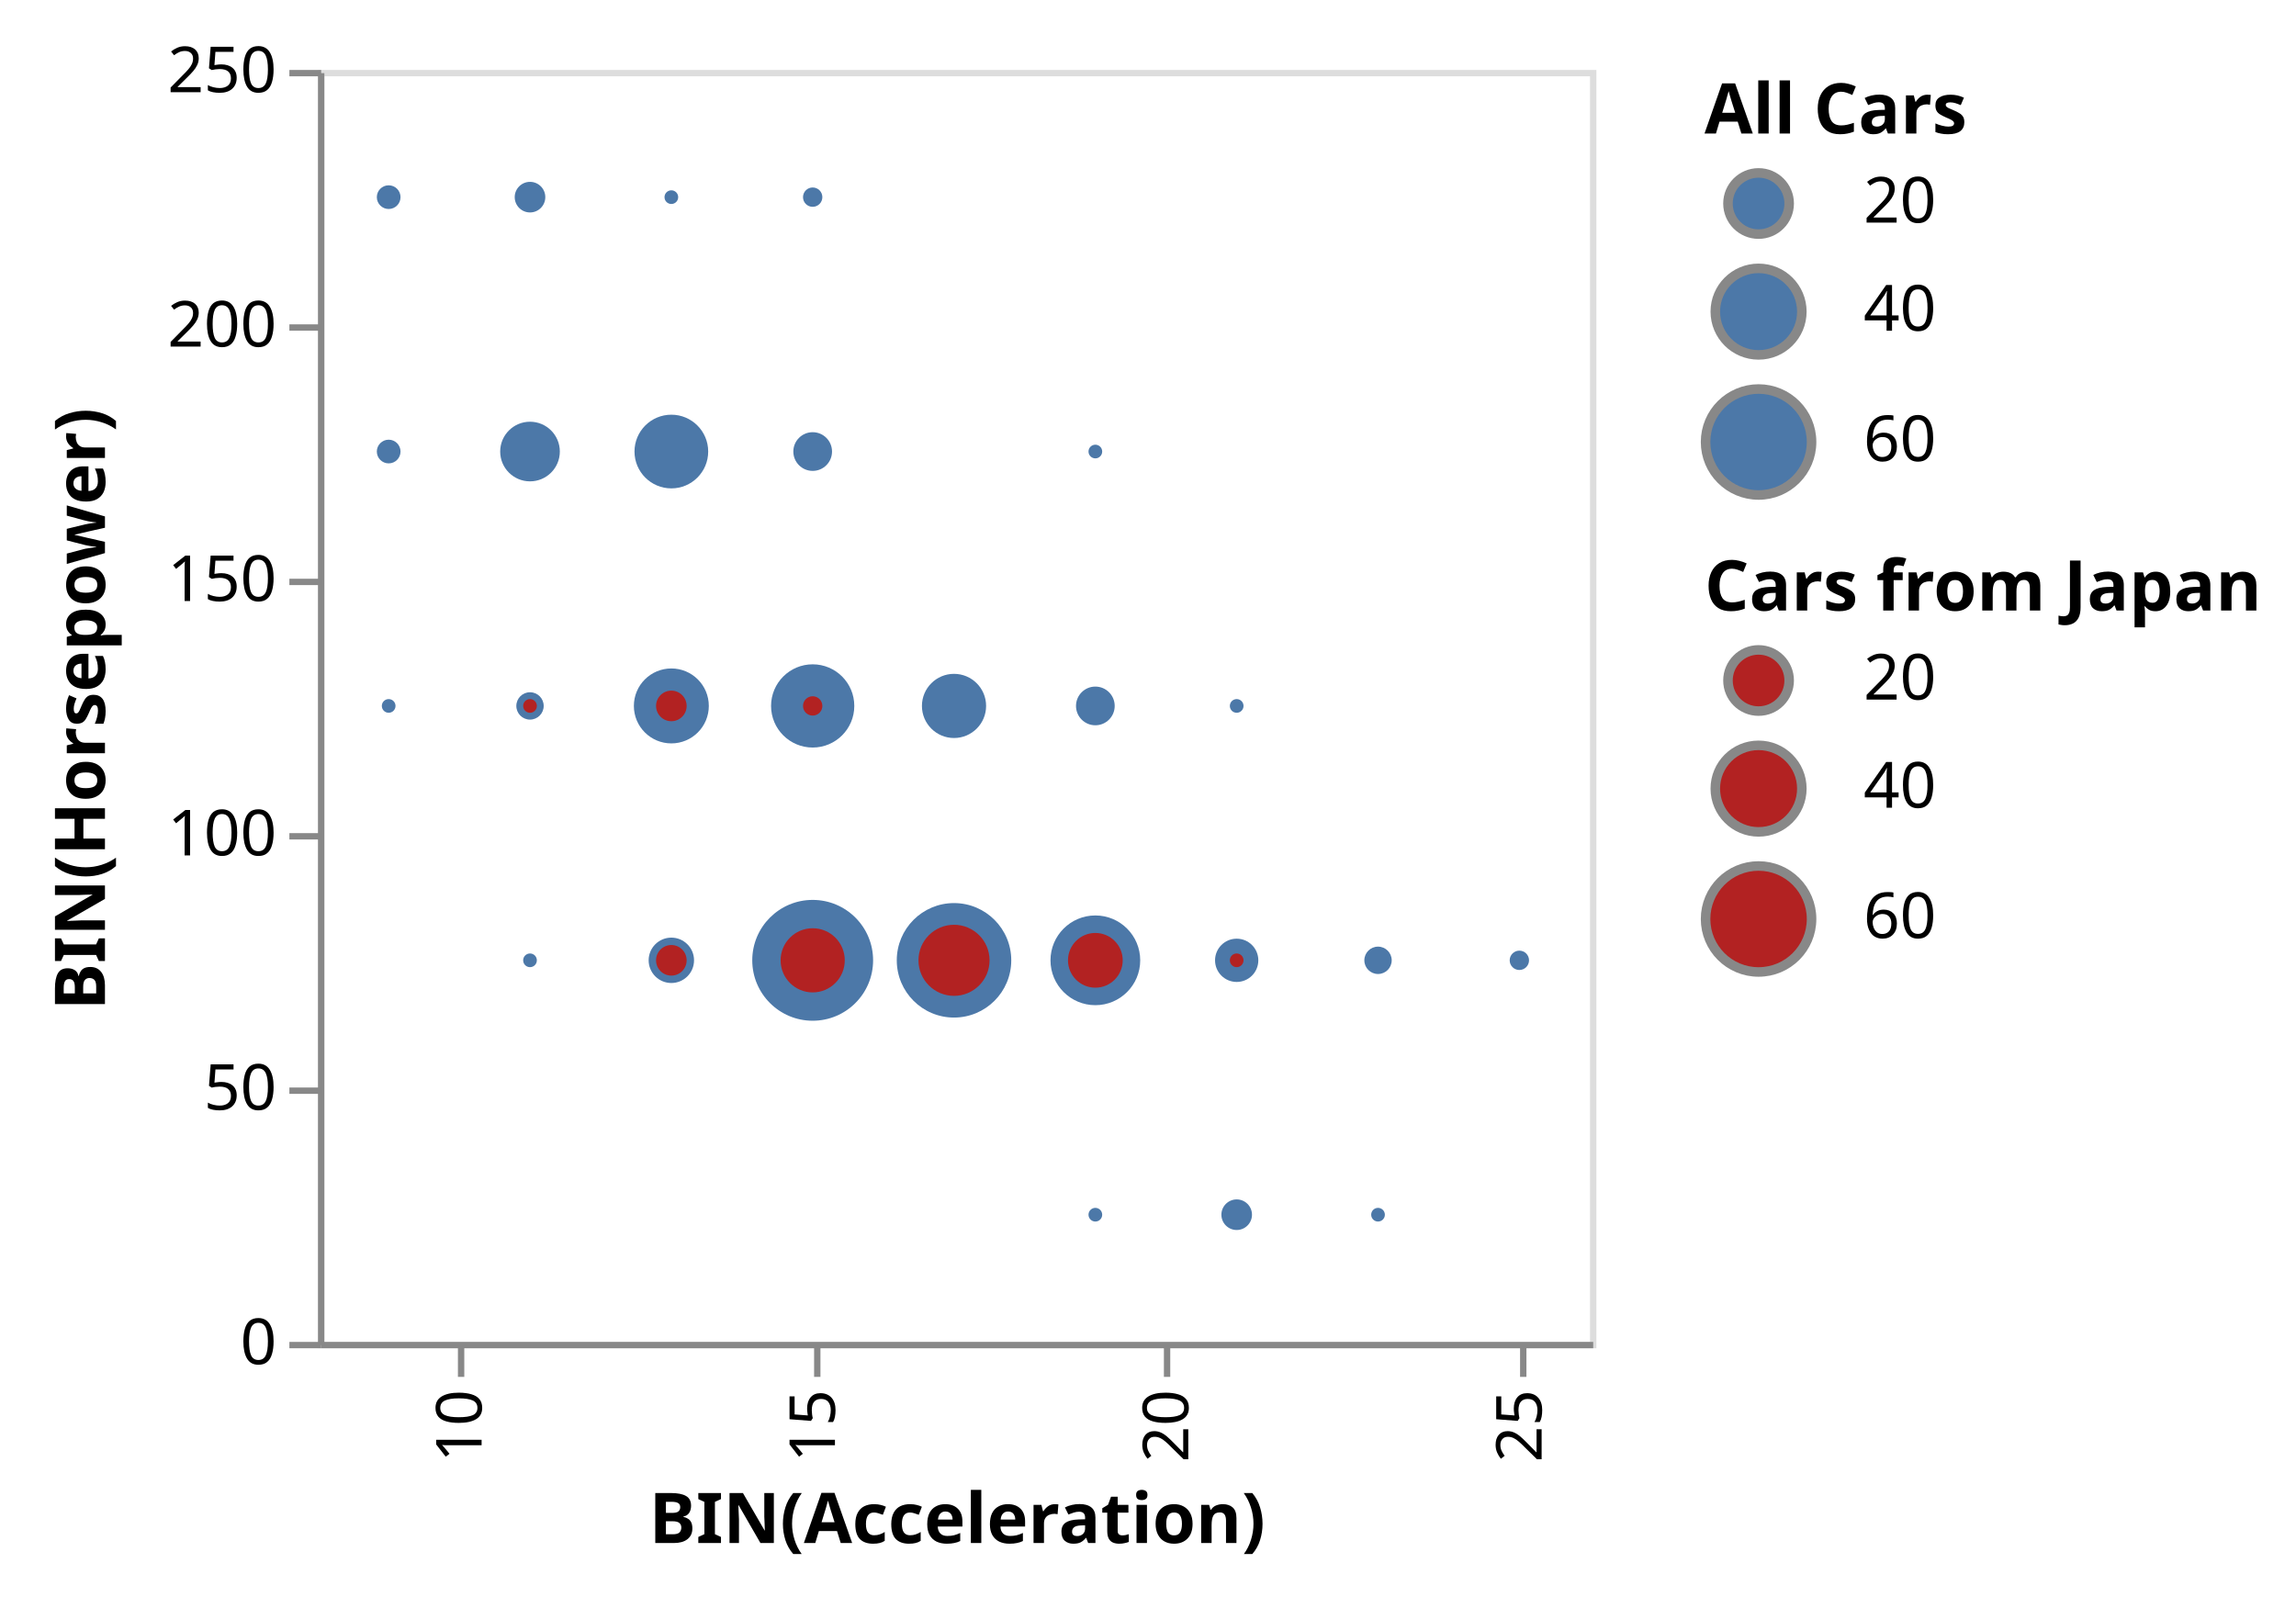
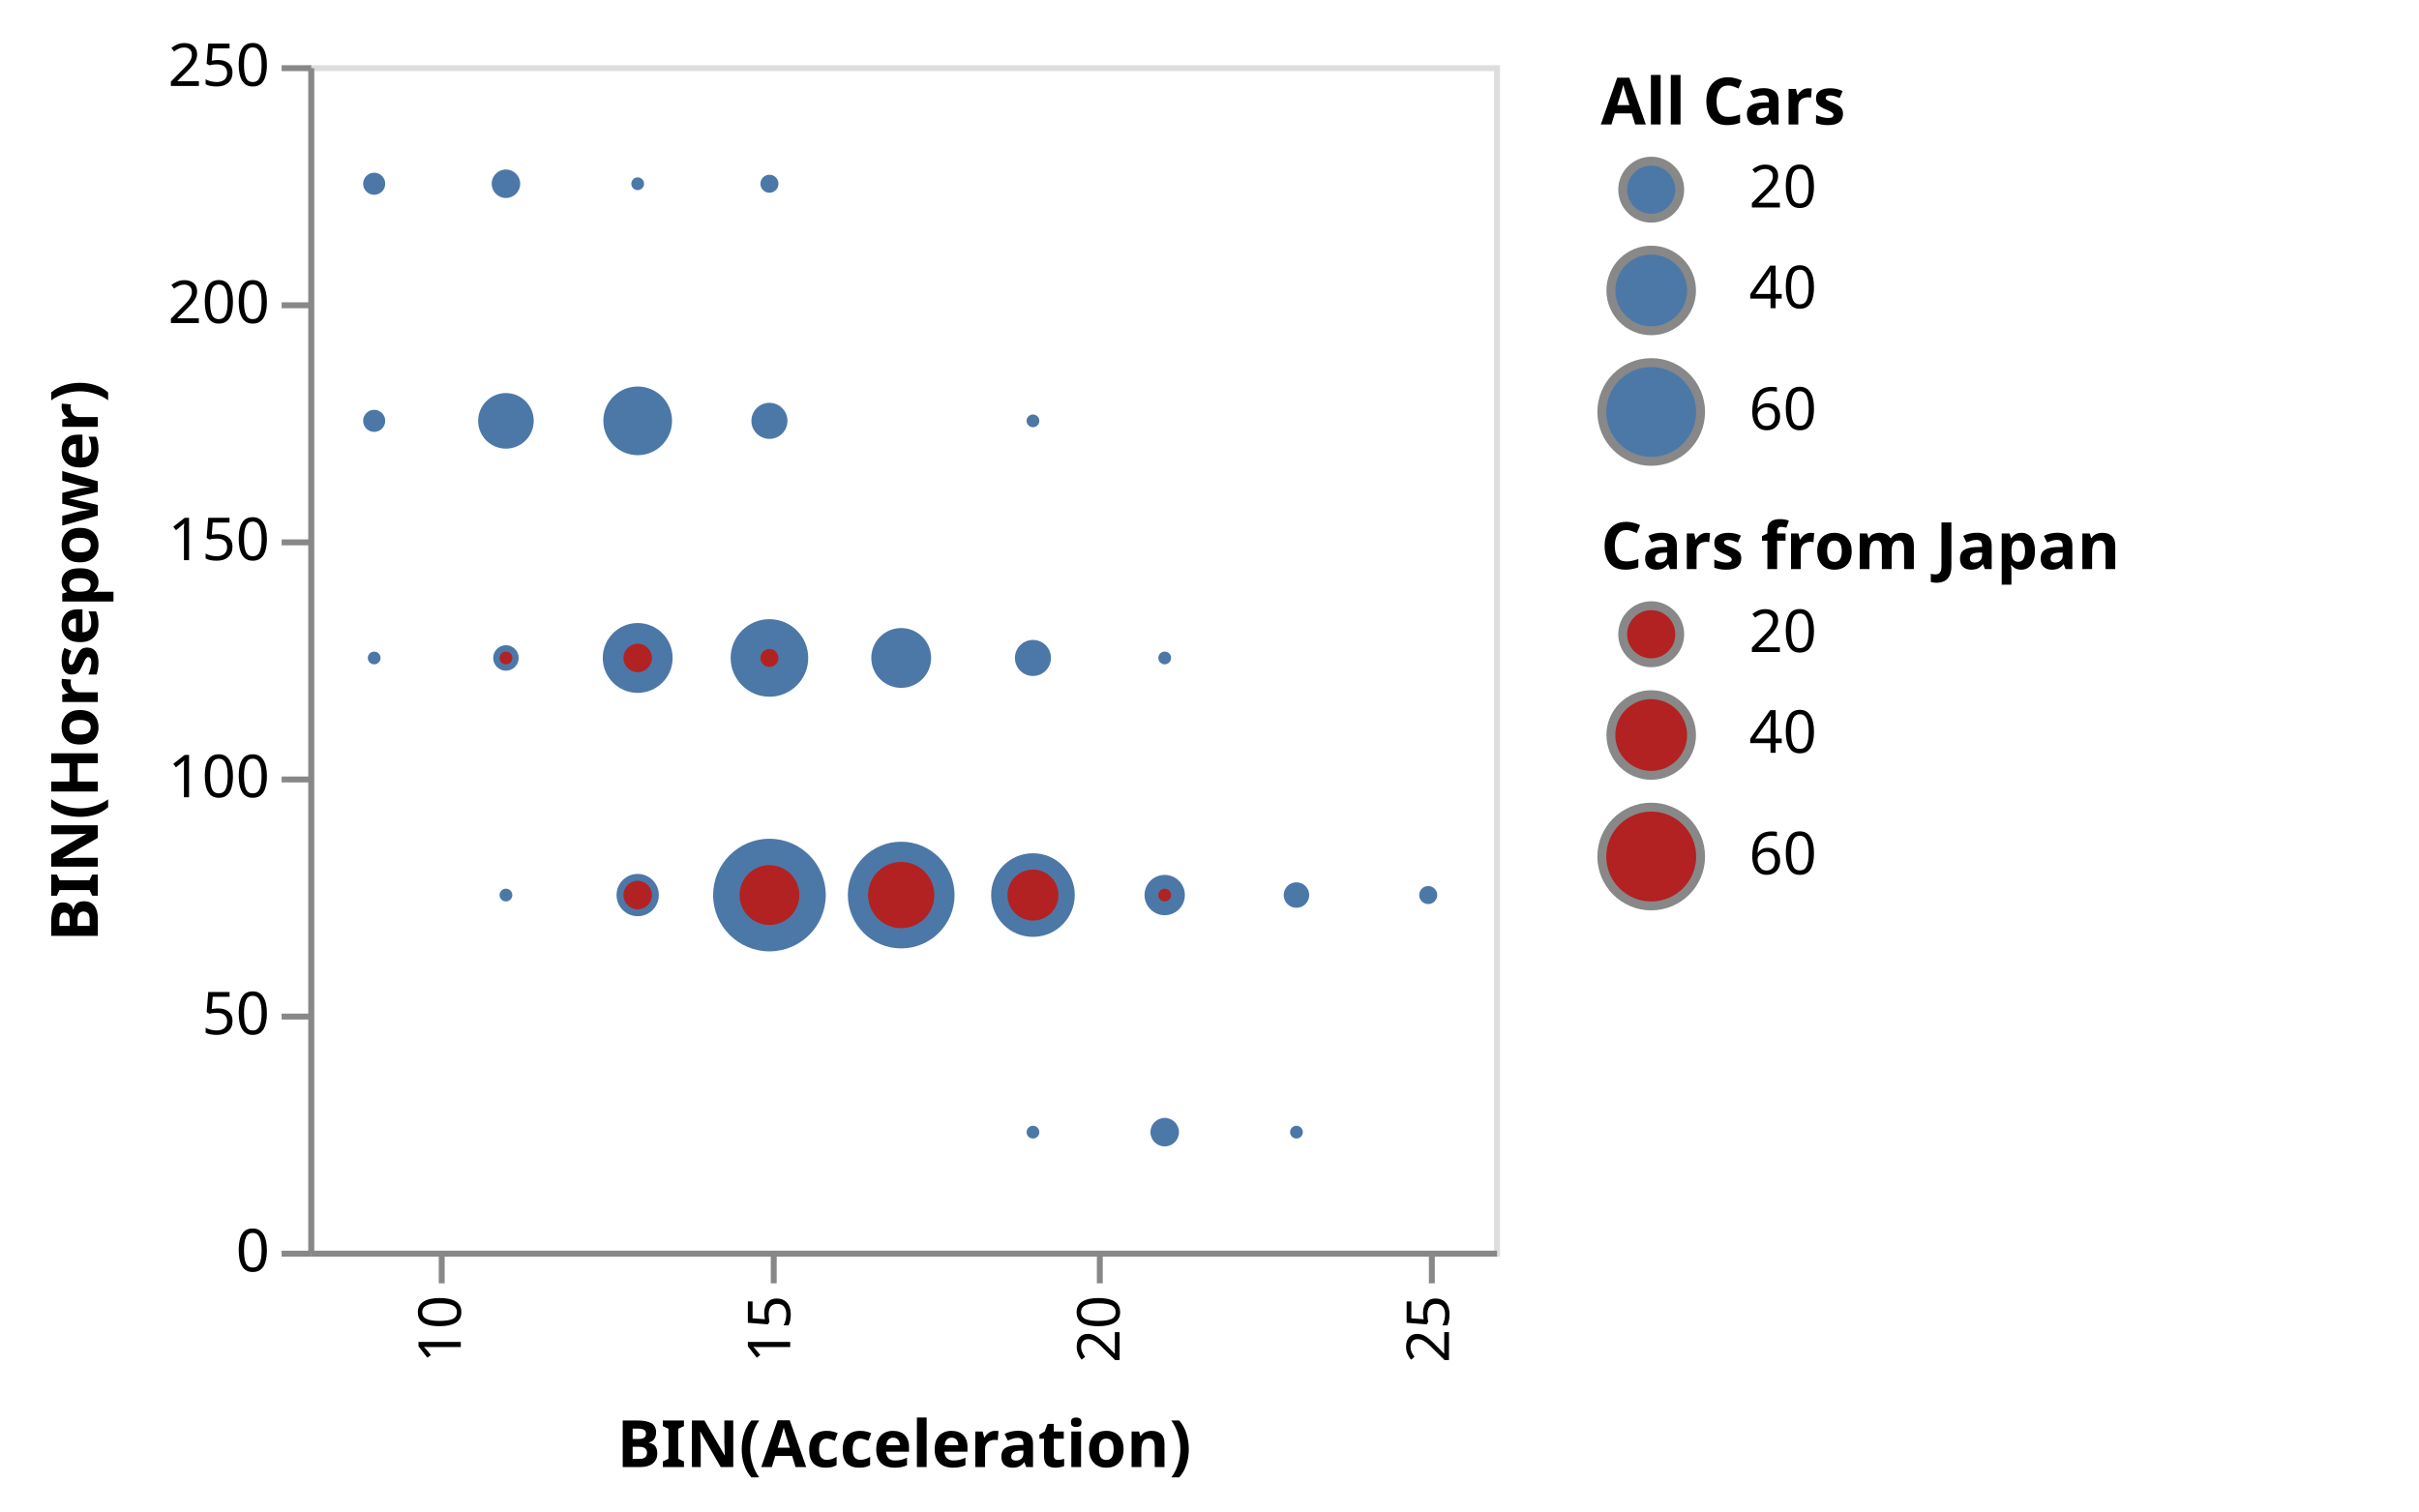
- <svg xmlns="http://www.w3.org/2000/svg" class="marks" width="361" height="251" viewBox="0 0 361 251" version="1.1">
-   <g transform="translate(50,11)">
+ <svg xmlns="http://www.w3.org/2000/svg" class="marks" width="408" height="255" viewBox="0 0 408 255" version="1.1">
+   <g transform="translate(52,11)">
    <g class="mark-group role-frame root">
      <g transform="translate(0,0)">
        <path class="background" d="M0.5,0.5h200v200h-200Z" style="fill: transparent; stroke: #ddd;" />
        <g>
          <g class="mark-symbol role-mark layer_0_marks">
            <path transform="translate(55.55556,100)" d="M5.892,0A5.892,5.892,0,1,1,-5.892,0A5.892,5.892,0,1,1,5.892,0" style="fill: #4c78a8; stroke-width: 2;" />
            <path transform="translate(33.33333,60)" d="M4.689,0A4.689,4.689,0,1,1,-4.689,0A4.689,4.689,0,1,1,4.689,0" style="fill: #4c78a8; stroke-width: 2;" />
            <path transform="translate(55.55556,60)" d="M5.793,0A5.793,5.793,0,1,1,-5.793,0A5.793,5.793,0,1,1,5.793,0" style="fill: #4c78a8; stroke-width: 2;" />
            <path transform="translate(33.33333,100)" d="M2.151,0A2.151,2.151,0,1,1,-2.151,0A2.151,2.151,0,1,1,2.151,0" style="fill: #4c78a8; stroke-width: 2;" />
            <path transform="translate(11.11111,20)" d="M1.863,0A1.863,1.863,0,1,1,-1.863,0A1.863,1.863,0,1,1,1.863,0" style="fill: #4c78a8; stroke-width: 2;" />
            <path transform="translate(33.33333,20)" d="M2.405,0A2.405,2.405,0,1,1,-2.405,0A2.405,2.405,0,1,1,2.405,0" style="fill: #4c78a8; stroke-width: 2;" />
            <path transform="translate(11.11111,60)" d="M1.863,0A1.863,1.863,0,1,1,-1.863,0A1.863,1.863,0,1,1,1.863,0" style="fill: #4c78a8; stroke-width: 2;" />
            <path transform="translate(100,100)" d="M5.045,0A5.045,5.045,0,1,1,-5.045,0A5.045,5.045,0,1,1,5.045,0" style="fill: #4c78a8; stroke-width: 2;" />
            <path transform="translate(11.11111,100)" d="M1.076,0A1.076,1.076,0,1,1,-1.076,0A1.076,1.076,0,1,1,1.076,0" style="fill: #4c78a8; stroke-width: 2;" />
            <path transform="translate(77.77778,140)" d="M9.5,0A9.5,9.5,0,1,1,-9.5,0A9.5,9.5,0,1,1,9.5,0" style="fill: #4c78a8; stroke-width: 2;" />
            <path transform="translate(100,140)" d="M9,0A9,9,0,1,1,-9,0A9,9,0,1,1,9,0" style="fill: #4c78a8; stroke-width: 2;" />
            <path transform="translate(144.4444,180)" d="M2.405,0A2.405,2.405,0,1,1,-2.405,0A2.405,2.405,0,1,1,2.405,0" style="fill: #4c78a8; stroke-width: 2;" />
            <path transform="translate(77.77778,20)" d="M1.521,0A1.521,1.521,0,1,1,-1.521,0A1.521,1.521,0,1,1,1.521,0" style="fill: #4c78a8; stroke-width: 2;" />
            <path transform="translate(55.55556,20)" d="M1.076,0A1.076,1.076,0,1,1,-1.076,0A1.076,1.076,0,1,1,1.076,0" style="fill: #4c78a8; stroke-width: 2;" />
            <path transform="translate(122.2222,60)" d="M1.076,0A1.076,1.076,0,1,1,-1.076,0A1.076,1.076,0,1,1,1.076,0" style="fill: #4c78a8; stroke-width: 2;" />
            <path transform="translate(77.77778,100)" d="M6.543,0A6.543,6.543,0,1,1,-6.543,0A6.543,6.543,0,1,1,6.543,0" style="fill: #4c78a8; stroke-width: 2;" />
            <path transform="translate(122.2222,140)" d="M7.054,0A7.054,7.054,0,1,1,-7.054,0A7.054,7.054,0,1,1,7.054,0" style="fill: #4c78a8; stroke-width: 2;" />
            <path transform="translate(144.4444,140)" d="M3.402,0A3.402,3.402,0,1,1,-3.402,0A3.402,3.402,0,1,1,3.402,0" style="fill: #4c78a8; stroke-width: 2;" />
            <path transform="translate(166.6667,140)" d="M2.151,0A2.151,2.151,0,1,1,-2.151,0A2.151,2.151,0,1,1,2.151,0" style="fill: #4c78a8; stroke-width: 2;" />
            <path transform="translate(55.55556,140)" d="M3.568,0A3.568,3.568,0,1,1,-3.568,0A3.568,3.568,0,1,1,3.568,0" style="fill: #4c78a8; stroke-width: 2;" />
            <path transform="translate(77.77778,60)" d="M3.042,0A3.042,3.042,0,1,1,-3.042,0A3.042,3.042,0,1,1,3.042,0" style="fill: #4c78a8; stroke-width: 2;" />
            <path transform="translate(122.2222,100)" d="M3.042,0A3.042,3.042,0,1,1,-3.042,0A3.042,3.042,0,1,1,3.042,0" style="fill: #4c78a8; stroke-width: 2;" />
            <path transform="translate(122.2222,180)" d="M1.076,0A1.076,1.076,0,1,1,-1.076,0A1.076,1.076,0,1,1,1.076,0" style="fill: #4c78a8; stroke-width: 2;" />
            <path transform="translate(144.4444,100)" d="M1.076,0A1.076,1.076,0,1,1,-1.076,0A1.076,1.076,0,1,1,1.076,0" style="fill: #4c78a8; stroke-width: 2;" />
            <path transform="translate(188.8889,140)" d="M1.521,0A1.521,1.521,0,1,1,-1.521,0A1.521,1.521,0,1,1,1.521,0" style="fill: #4c78a8; stroke-width: 2;" />
            <path transform="translate(166.6667,180)" d="M1.076,0A1.076,1.076,0,1,1,-1.076,0A1.076,1.076,0,1,1,1.076,0" style="fill: #4c78a8; stroke-width: 2;" />
            <path transform="translate(33.33333,140)" d="M1.076,0A1.076,1.076,0,1,1,-1.076,0A1.076,1.076,0,1,1,1.076,0" style="fill: #4c78a8; stroke-width: 2;" />
          </g>
          <g class="mark-symbol role-mark layer_1_marks">
            <path transform="translate(77.77778,140)" d="M5.045,0A5.045,5.045,0,1,1,-5.045,0A5.045,5.045,0,1,1,5.045,0" style="fill: firebrick; stroke-width: 2;" />
            <path transform="translate(122.2222,140)" d="M4.303,0A4.303,4.303,0,1,1,-4.303,0A4.303,4.303,0,1,1,4.303,0" style="fill: firebrick; stroke-width: 2;" />
            <path transform="translate(55.55556,140)" d="M2.405,0A2.405,2.405,0,1,1,-2.405,0A2.405,2.405,0,1,1,2.405,0" style="fill: firebrick; stroke-width: 2;" />
            <path transform="translate(100,140)" d="M5.589,0A5.589,5.589,0,1,1,-5.589,0A5.589,5.589,0,1,1,5.589,0" style="fill: firebrick; stroke-width: 2;" />
            <path transform="translate(55.55556,100)" d="M2.405,0A2.405,2.405,0,1,1,-2.405,0A2.405,2.405,0,1,1,2.405,0" style="fill: firebrick; stroke-width: 2;" />
            <path transform="translate(144.4444,140)" d="M1.076,0A1.076,1.076,0,1,1,-1.076,0A1.076,1.076,0,1,1,1.076,0" style="fill: firebrick; stroke-width: 2;" />
            <path transform="translate(77.77778,100)" d="M1.521,0A1.521,1.521,0,1,1,-1.521,0A1.521,1.521,0,1,1,1.521,0" style="fill: firebrick; stroke-width: 2;" />
            <path transform="translate(33.33333,100)" d="M1.076,0A1.076,1.076,0,1,1,-1.076,0A1.076,1.076,0,1,1,1.076,0" style="fill: firebrick; stroke-width: 2;" />
          </g>
          <g class="mark-group role-legend">
            <g transform="translate(218,0)">
-               <path class="background" d="M0,0h43v67h-43Z" style="pointer-events: none; fill: none;" />
+               <path class="background" d="M0,0h71v67h-71Z" style="pointer-events: none; fill: none;" />
              <g>
                <g class="mark-group role-legend-entry">
                  <g transform="translate(0,16)">
                    <path class="background" d="M0,0h0v0h0Z" style="pointer-events: none; fill: none;" />
                    <g>
                      <g class="mark-symbol role-legend-symbol" style="pointer-events: none;">
                        <path transform="translate(8.5,5)" d="M4.811,0A4.811,4.811,0,1,1,-4.811,0A4.811,4.811,0,1,1,4.811,0" style="fill: #4c78a8; stroke: #888; stroke-width: 1.5; opacity: 1;" />
                        <path transform="translate(8.5,22)" d="M6.803,0A6.803,6.803,0,1,1,-6.803,0A6.803,6.803,0,1,1,6.803,0" style="fill: #4c78a8; stroke: #888; stroke-width: 1.5; opacity: 1;" />
                        <path transform="translate(8.5,42.5)" d="M8.332,0A8.332,8.332,0,1,1,-8.332,0A8.332,8.332,0,1,1,8.332,0" style="fill: #4c78a8; stroke: #888; stroke-width: 1.5; opacity: 1;" />
                      </g>
                      <g class="mark-text role-legend-label" style="pointer-events: none;">
                        <text text-anchor="start" transform="translate(25,8)" style="font: 10px sans-serif; fill: #000; opacity: 1;">20</text>
                        <text text-anchor="start" transform="translate(25,25)" style="font: 10px sans-serif; fill: #000; opacity: 1;">40</text>
                        <text text-anchor="start" transform="translate(25,45.5)" style="font: 10px sans-serif; fill: #000; opacity: 1;">60</text>
                      </g>
                    </g>
                  </g>
                </g>
                <g class="mark-text role-legend-title" style="pointer-events: none;">
                  <text text-anchor="start" transform="translate(0,10)" style="font: bold 11px sans-serif; fill: #000; opacity: 1;">All Cars</text>
                </g>
              </g>
            </g>
          </g>
          <g class="mark-group role-legend">
            <g transform="translate(218,75)">
-               <path class="background" d="M0,0h88v67h-88Z" style="pointer-events: none; fill: none;" />
+               <path class="background" d="M0,0h133v67h-133Z" style="pointer-events: none; fill: none;" />
              <g>
                <g class="mark-group role-legend-entry">
                  <g transform="translate(0,16)">
                    <path class="background" d="M0,0h0v0h0Z" style="pointer-events: none; fill: none;" />
                    <g>
                      <g class="mark-symbol role-legend-symbol" style="pointer-events: none;">
                        <path transform="translate(8.5,5)" d="M4.811,0A4.811,4.811,0,1,1,-4.811,0A4.811,4.811,0,1,1,4.811,0" style="fill: firebrick; stroke: #888; stroke-width: 1.5; opacity: 1;" />
                        <path transform="translate(8.5,22)" d="M6.803,0A6.803,6.803,0,1,1,-6.803,0A6.803,6.803,0,1,1,6.803,0" style="fill: firebrick; stroke: #888; stroke-width: 1.5; opacity: 1;" />
                        <path transform="translate(8.5,42.5)" d="M8.332,0A8.332,8.332,0,1,1,-8.332,0A8.332,8.332,0,1,1,8.332,0" style="fill: firebrick; stroke: #888; stroke-width: 1.5; opacity: 1;" />
                      </g>
                      <g class="mark-text role-legend-label" style="pointer-events: none;">
                        <text text-anchor="start" transform="translate(25,8)" style="font: 10px sans-serif; fill: #000; opacity: 1;">20</text>
                        <text text-anchor="start" transform="translate(25,25)" style="font: 10px sans-serif; fill: #000; opacity: 1;">40</text>
                        <text text-anchor="start" transform="translate(25,45.5)" style="font: 10px sans-serif; fill: #000; opacity: 1;">60</text>
                      </g>
                    </g>
                  </g>
                </g>
                <g class="mark-text role-legend-title" style="pointer-events: none;">
                  <text text-anchor="start" transform="translate(0,10)" style="font: bold 11px sans-serif; fill: #000; opacity: 1;">Cars from Japan</text>
                </g>
              </g>
            </g>
          </g>
          <g class="mark-group role-axis">
            <g transform="translate(0.5,200.5)">
              <path class="background" d="M0,0h0v0h0Z" style="pointer-events: none; fill: none;" />
              <g>
                <g class="mark-rule role-axis-tick" style="pointer-events: none;">
                  <line transform="translate(22,0)" x2="0" y2="5" style="fill: none; stroke: #888; stroke-width: 1; opacity: 1;" />
                  <line transform="translate(78,0)" x2="0" y2="5" style="fill: none; stroke: #888; stroke-width: 1; opacity: 1;" />
                  <line transform="translate(133,0)" x2="0" y2="5" style="fill: none; stroke: #888; stroke-width: 1; opacity: 1;" />
                  <line transform="translate(189,0)" x2="0" y2="5" style="fill: none; stroke: #888; stroke-width: 1; opacity: 1;" />
                </g>
                <g class="mark-text role-axis-label" style="pointer-events: none;">
                  <text text-anchor="end" transform="translate(22.22222,7) rotate(270) translate(0,3)" style="font: 10px sans-serif; fill: #000; opacity: 1;">10</text>
                  <text text-anchor="end" transform="translate(77.77778,7) rotate(270) translate(0,3)" style="font: 10px sans-serif; fill: #000; opacity: 1;">15</text>
                  <text text-anchor="end" transform="translate(133.3333,7) rotate(270) translate(0,3)" style="font: 10px sans-serif; fill: #000; opacity: 1;">20</text>
                  <text text-anchor="end" transform="translate(188.8889,7) rotate(270) translate(0,3)" style="font: 10px sans-serif; fill: #000; opacity: 1;">25</text>
                </g>
                <g class="mark-rule role-axis-domain" style="pointer-events: none;">
                  <line transform="translate(0,0)" x2="200" y2="0" style="fill: none; stroke: #888; stroke-width: 1; opacity: 1;" />
                </g>
                <g class="mark-text role-axis-title" style="pointer-events: none;">
-                   <text text-anchor="middle" transform="translate(100,31.12305)" style="font: bold 11px sans-serif; fill: #000; opacity: 1;">BIN(Acceleration)</text>
+                   <text text-anchor="middle" transform="translate(100,36)" style="font: bold 11px sans-serif; fill: #000; opacity: 1;">BIN(Acceleration)</text>
                </g>
              </g>
            </g>
          </g>
          <g class="mark-group role-axis">
            <g transform="translate(0.5,0.5)">
              <path class="background" d="M0,0h0v0h0Z" style="pointer-events: none; fill: none;" />
              <g>
                <g class="mark-rule role-axis-tick" style="pointer-events: none;">
                  <line transform="translate(0,200)" x2="-5" y2="0" style="fill: none; stroke: #888; stroke-width: 1; opacity: 1;" />
                  <line transform="translate(0,160)" x2="-5" y2="0" style="fill: none; stroke: #888; stroke-width: 1; opacity: 1;" />
                  <line transform="translate(0,120)" x2="-5" y2="0" style="fill: none; stroke: #888; stroke-width: 1; opacity: 1;" />
                  <line transform="translate(0,80)" x2="-5" y2="0" style="fill: none; stroke: #888; stroke-width: 1; opacity: 1;" />
                  <line transform="translate(0,40)" x2="-5" y2="0" style="fill: none; stroke: #888; stroke-width: 1; opacity: 1;" />
                  <line transform="translate(0,0)" x2="-5" y2="0" style="fill: none; stroke: #888; stroke-width: 1; opacity: 1;" />
                </g>
                <g class="mark-text role-axis-label" style="pointer-events: none;">
                  <text text-anchor="end" transform="translate(-7,203)" style="font: 10px sans-serif; fill: #000; opacity: 1;">0</text>
                  <text text-anchor="end" transform="translate(-7,163)" style="font: 10px sans-serif; fill: #000; opacity: 1;">50</text>
                  <text text-anchor="end" transform="translate(-7,123)" style="font: 10px sans-serif; fill: #000; opacity: 1;">100</text>
                  <text text-anchor="end" transform="translate(-7,83)" style="font: 10px sans-serif; fill: #000; opacity: 1;">150</text>
                  <text text-anchor="end" transform="translate(-7,43)" style="font: 10px sans-serif; fill: #000; opacity: 1;">200</text>
                  <text text-anchor="end" transform="translate(-7,3)" style="font: 10px sans-serif; fill: #000; opacity: 1;">250</text>
                </g>
                <g class="mark-rule role-axis-domain" style="pointer-events: none;">
                  <line transform="translate(0,200)" x2="0" y2="-200" style="fill: none; stroke: #888; stroke-width: 1; opacity: 1;" />
                </g>
                <g class="mark-text role-axis-title" style="pointer-events: none;">
-                   <text text-anchor="middle" transform="translate(-32,100) rotate(-90) translate(0,-2)" style="font: bold 11px sans-serif; fill: #000; opacity: 1;">BIN(Horsepower)</text>
+                   <text text-anchor="middle" transform="translate(-34,100) rotate(-90) translate(0,-2)" style="font: bold 11px sans-serif; fill: #000; opacity: 1;">BIN(Horsepower)</text>
                </g>
              </g>
            </g>
          </g>
        </g>
      </g>
    </g>
  </g>
</svg>
